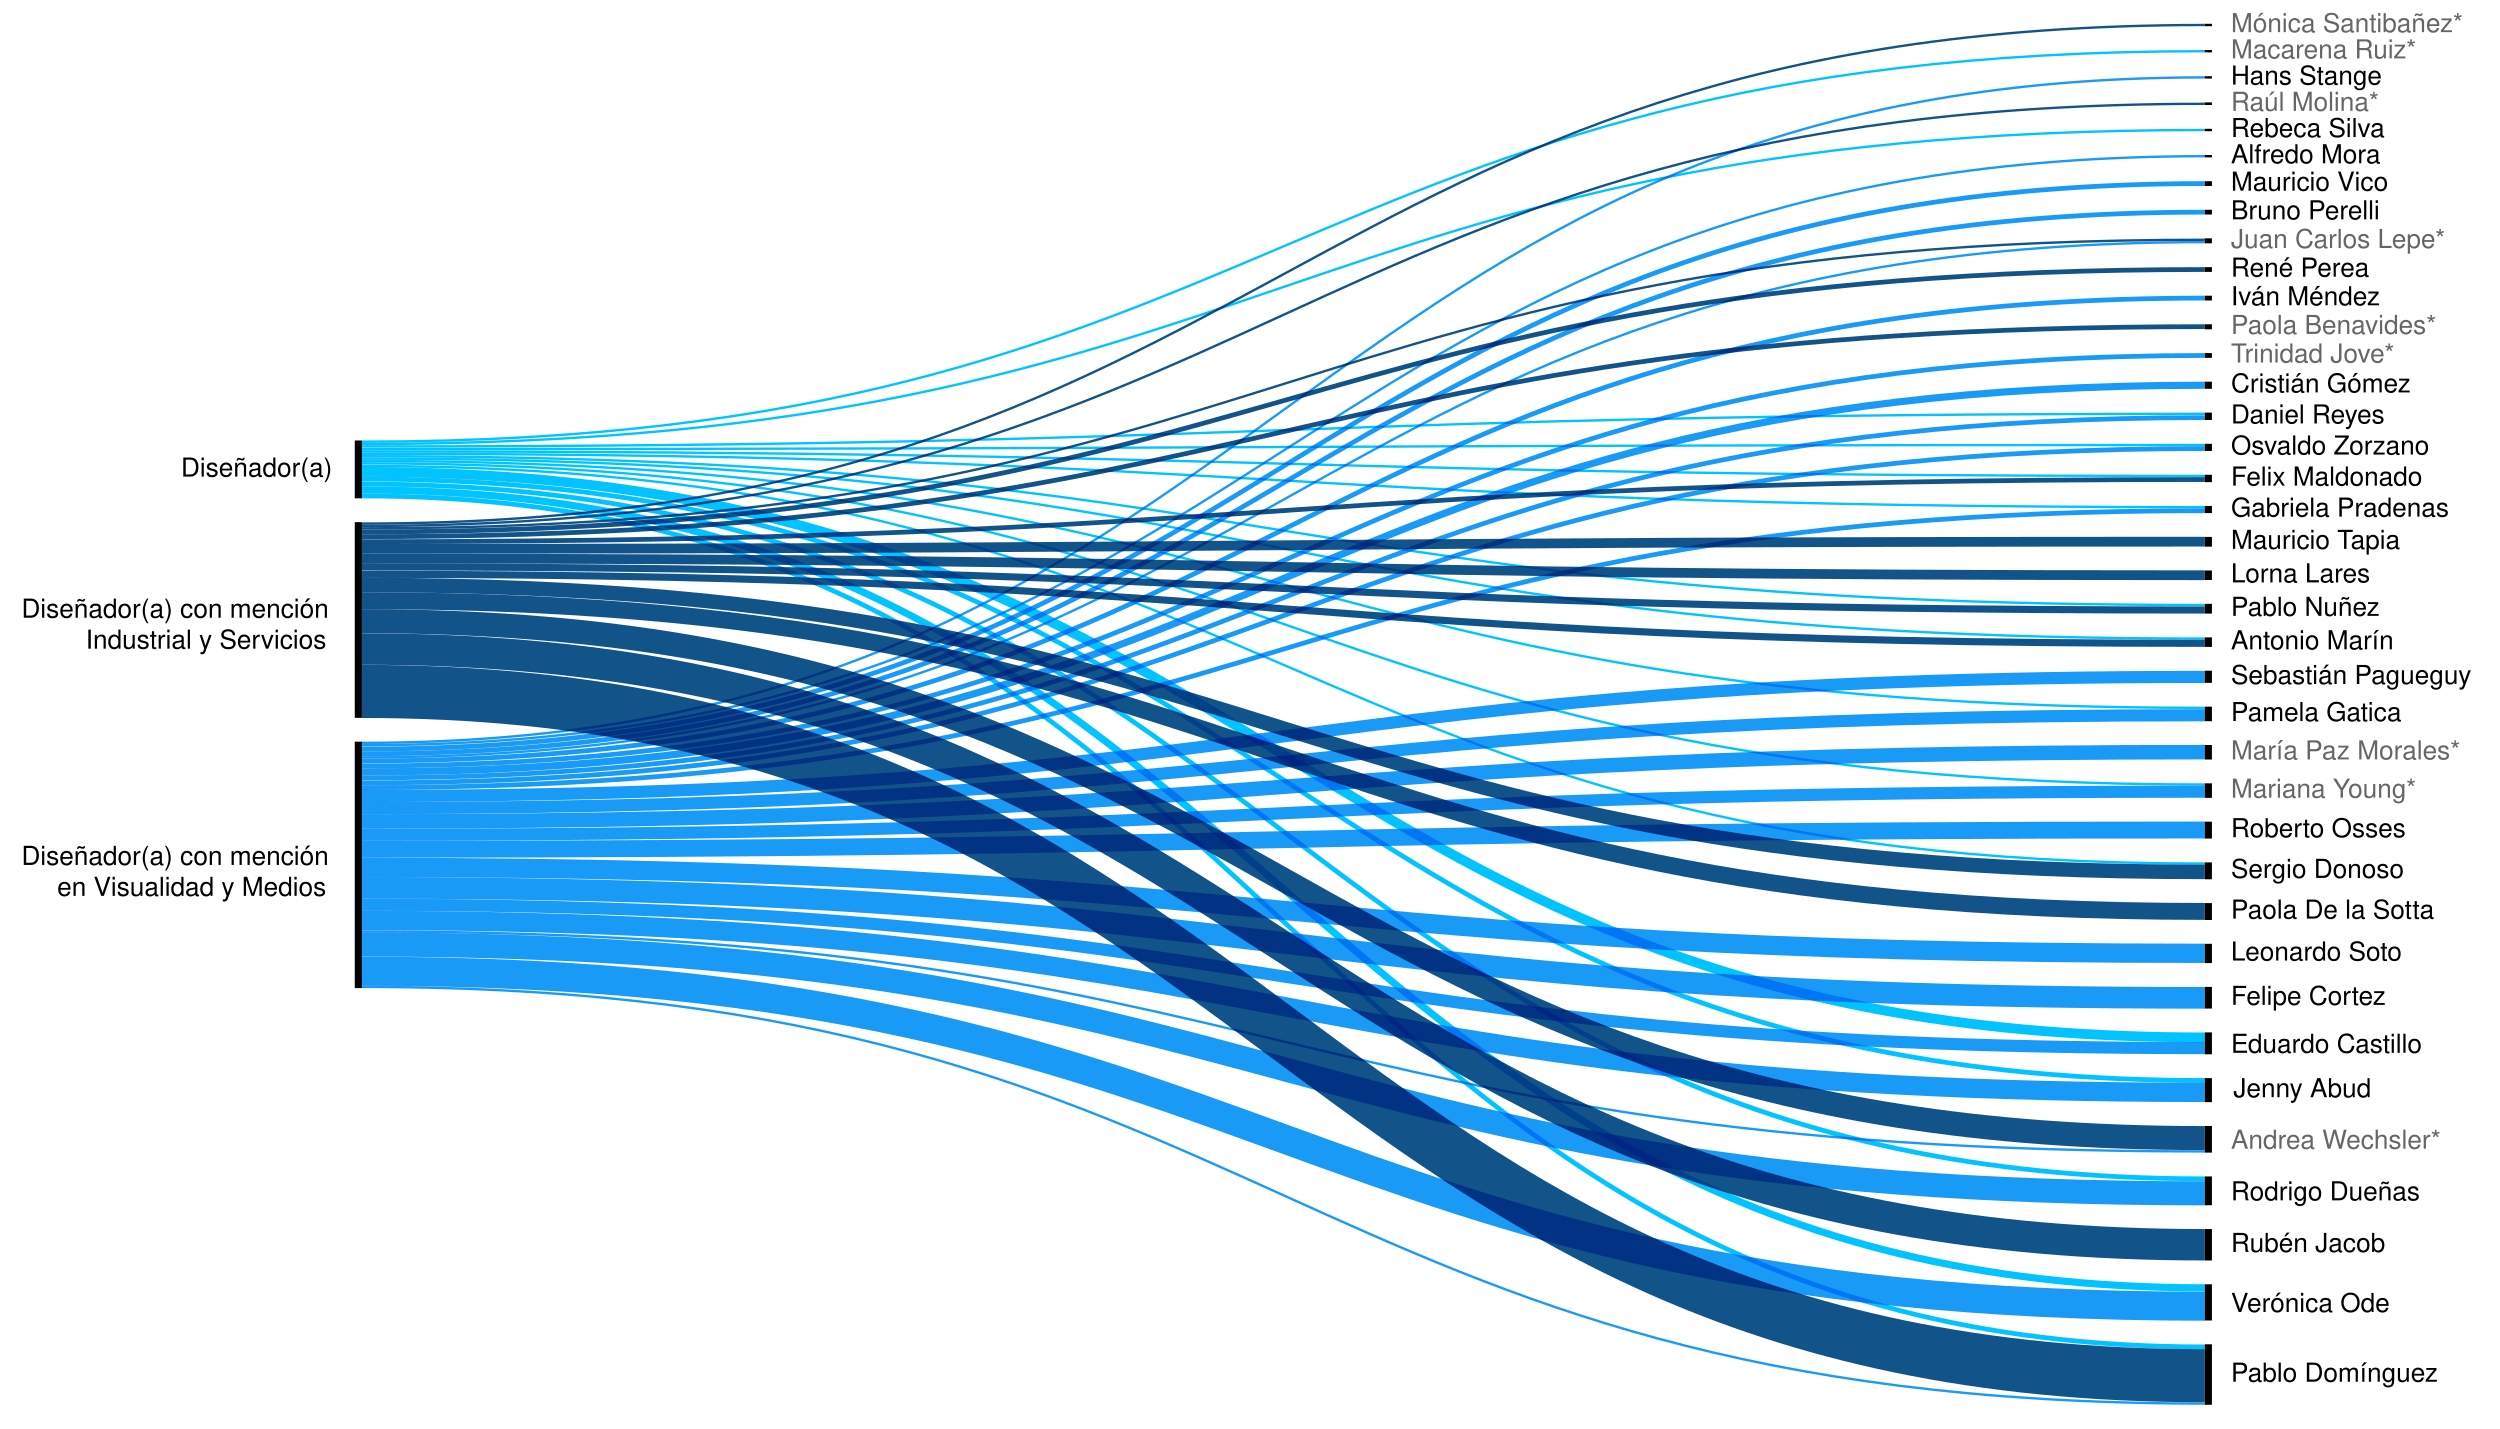
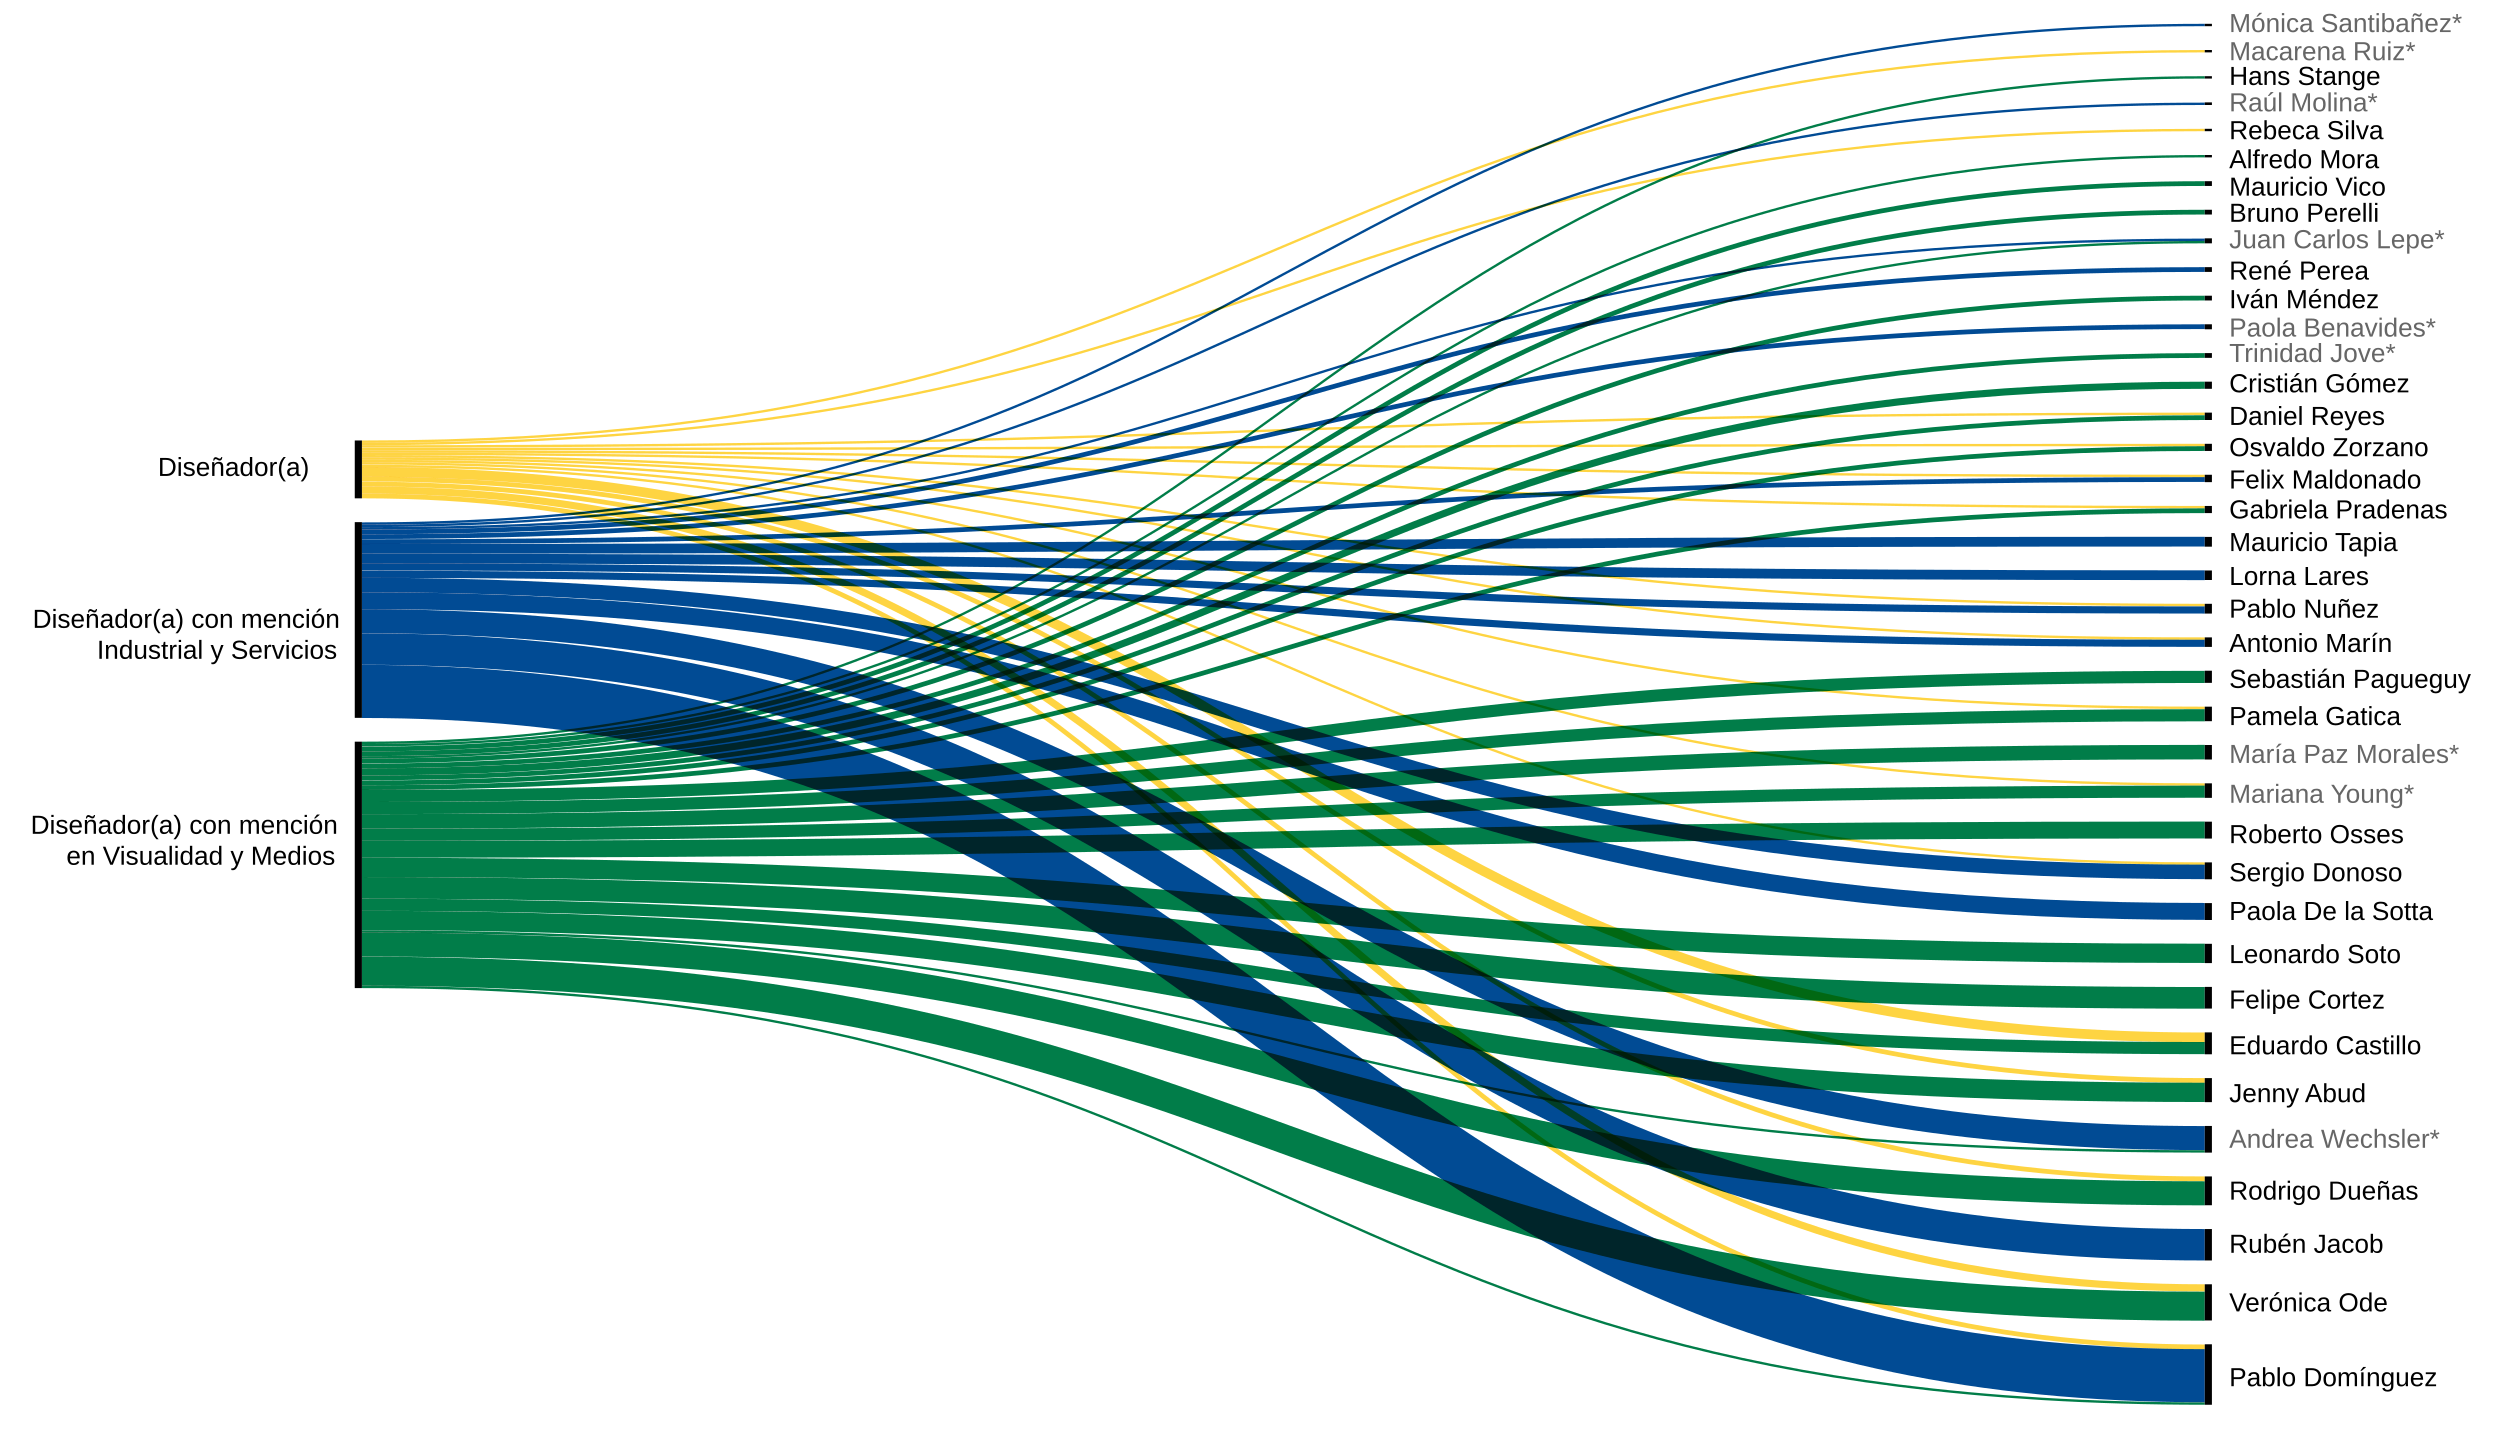
- <svg xmlns="http://www.w3.org/2000/svg" version="1.2" viewBox="0 0 1050 600">
-   <style>
- 		tspan { white-space:pre } 
- 		.s0 { fill: #000000 } 
- 		.s1 { mix-blend-mode: multiply;fill: none;stroke: #189af6;stroke-width: 9.1 } 
- 		.s2 { mix-blend-mode: multiply;fill: none;stroke: #189af6;stroke-width: 2 } 
- 		.s3 { mix-blend-mode: multiply;fill: none;stroke: #00c3ff;stroke-width: 3 } 
- 		.s4 { mix-blend-mode: multiply;fill: none;stroke: #125389;stroke-width: 4.1 } 
- 		.s5 { mix-blend-mode: multiply;fill: none;stroke: #189af6;stroke-width: 3 } 
- 		.s6 { mix-blend-mode: multiply;fill: none;stroke: #189af6;stroke-width: 1 } 
- 		.s7 { mix-blend-mode: multiply;fill: none;stroke: #189af6;stroke-width: 7.1 } 
- 		.s8 { mix-blend-mode: multiply;fill: none;stroke: #125389;stroke-width: 22.3 } 
- 		.s9 { mix-blend-mode: multiply;fill: none;stroke: #125389;stroke-width: 13.2 } 
- 		.s10 { mix-blend-mode: multiply;fill: none;stroke: #125389;stroke-width: 10.1 } 
- 		.s11 { mix-blend-mode: multiply;fill: none;stroke: #125389;stroke-width: 6.1 } 
- 		.s12 { mix-blend-mode: multiply;fill: none;stroke: #189af6;stroke-width: 12.2 } 
- 		.s13 { mix-blend-mode: multiply;fill: none;stroke: #189af6;stroke-width: 5.1 } 
- 		.s14 { mix-blend-mode: multiply;fill: none;stroke: #189af6;stroke-width: 10.1 } 
- 		.s15 { mix-blend-mode: multiply;fill: none;stroke: #00c3ff;stroke-width: 4.1 } 
- 		.s16 { mix-blend-mode: multiply;fill: none;stroke: #189af6;stroke-width: 8.1 } 
- 		.s17 { mix-blend-mode: multiply;fill: none;stroke: #00c3ff;stroke-width: 2 } 
- 		.s18 { mix-blend-mode: multiply;fill: none;stroke: #00c3ff;stroke-width: 1 } 
- 		.s19 { mix-blend-mode: multiply;fill: none;stroke: #125389;stroke-width: 3 } 
- 		.s20 { mix-blend-mode: multiply;fill: none;stroke: #125389;stroke-width: 7.1 } 
- 		.s21 { mix-blend-mode: multiply;fill: none;stroke: #189af6;stroke-width: 6.1 } 
- 		.s22 { mix-blend-mode: multiply;fill: none;stroke: #125389;stroke-width: 1 } 
- 		.s23 { mix-blend-mode: multiply;fill: none;stroke: #125389;stroke-width: 2 } 
- 		.t24 { font-size: 11px;fill: #000000;font-family: Helvetica, Arial, sans-serif } 
- 		.asterisco {fill: #666666; } 
- 	</style>
-   <g id="visualization">
-     <g>
-       <path class="s0" d="m926 10h3v1h-3z" />
-       <path class="s0" d="m926 21h3v1h-3z" />
-       <path class="s0" d="m926 32h3v1h-3z" />
-       <path class="s0" d="m926 43h3v1.1h-3z" />
-       <path class="s0" d="m926 54.1h3v1h-3z" />
-       <path class="s0" d="m926 65.1h3v1h-3z" />
-       <path class="s0" d="m926 76.1h3v2h-3z" />
-       <path class="s0" d="m926 88.1h3v2h-3z" />
-       <path class="s0" d="m926 100.1h3v2.1h-3z" />
-       <path class="s0" d="m926 112.2h3v2h-3z" />
-       <path class="s0" d="m926 124.2h3v2h-3z" />
-       <path class="s0" d="m926 136.2h3v2.1h-3z" />
-       <path class="s0" d="m926 148.3h3v2h-3z" />
-       <path class="s0" d="m926 160.3h3v3h-3z" />
-       <path class="s0" d="m926 173.3h3v3.1h-3z" />
-       <path class="s0" d="m926 186.4h3v3h-3z" />
-       <path class="s0" d="m926 199.4h3v3.1h-3z" />
-       <path class="s0" d="m926 212.5h3v3h-3z" />
-       <path class="s0" d="m926 225.5h3v4.1h-3z" />
-       <path class="s0" d="m926 239.6h3v4h-3z" />
-       <path class="s0" d="m926 253.6h3v4.1h-3z" />
-       <path class="s0" d="m926 267.7h3v4h-3z" />
-       <path class="s0" d="m926 281.7h3v5.1h-3z" />
-       <path class="s0" d="m926 296.8h3v6.1h-3z" />
-       <path class="s0" d="m926 312.9h3v6.1h-3z" />
-       <path class="s0" d="m926 329h3v6.1h-3z" />
-       <path class="s0" d="m926 345.1h3v7.1h-3z" />
-       <path class="s0" d="m926 362.2h3v7.1h-3z" />
-       <path class="s0" d="m926 379.3h3v7.1h-3z" />
-       <path class="s0" d="m926 396.4h3v8.1h-3z" />
-       <path class="s0" d="m926 414.5h3v9.1h-3z" />
-       <path class="s0" d="m926 433.6h3v9.2h-3z" />
-       <path class="s0" d="m926 452.8h3v10.1h-3z" />
-       <path class="s0" d="m926 472.9h3v11.2h-3z" />
-       <path class="s0" d="m926 494.1h3v12.1h-3z" />
-       <path class="s0" d="m926 516.2h3v13.2h-3z" />
-       <path class="s0" d="m926 539.4h3v15.2h-3z" />
-       <path class="s0" d="m149 185h3v24.3h-3z" />
-       <path class="s0" d="m926 564.6h3v25.4h-3z" />
-       <path class="s0" d="m149 219.3h3v82.2h-3z" />
-       <path class="s0" d="m149 311.5h3v103.5h-3z" />
-     </g>
-     <g>
+ <svg xmlns="http://www.w3.org/2000/svg" version="1.1" viewBox="0 0 1050 600">
+   <defs>
+     <style>
+       .st0 {
+         stroke-width: 5.1px;
+       }
+ 
+       .st0, .st1, .st2, .st3, .st4, .st5, .st6, .st7, .st8, .st9, .st10, .st11, .st12, .st13, .st14, .st15, .st16, .st17, .st18, .st19, .st20, .st21, .st22, .st23, .st24, .st25 {
+         isolation: isolate;
+       }
+ 
+       .st0, .st2, .st3, .st4, .st5, .st6, .st7, .st8, .st10, .st11, .st12, .st13, .st15, .st16, .st17, .st18, .st19, .st20, .st21, .st22, .st23, .st24, .st25 {
+         fill: none;
+         mix-blend-mode: multiply;
+       }
+ 
+       .st0, .st13, .st15, .st16, .st17, .st19, .st20, .st21, .st22, .st25 {
+         stroke: #017d49;
+       }
+ 
+       .st1, .st9, .st26 {
+         font-family: ArialMT, Arial;
+         font-size: 11px;
+       }
+ 
+       .st2, .st3, .st4, .st5, .st7, .st11, .st18, .st23, .st24 {
+         stroke: #014b94;
+       }
+ 
+       .st2, .st21 {
+         stroke-width: 10.1px;
+       }
+ 
+       .st3, .st10 {
+         stroke-width: 4.1px;
+       }
+ 
+       .st4, .st6, .st13 {
+         stroke-width: 3px;
+       }
+ 
+       .st5, .st8, .st20 {
+         stroke-width: 2px;
+       }
+ 
+       .st6, .st8, .st10, .st12 {
+         stroke: #fed442;
+       }
+ 
+       .st7, .st19 {
+         stroke-width: 6.1px;
+       }
+ 
+       .st9 {
+         fill: #666;
+       }
+ 
+       .st11 {
+         stroke-width: 22.3px;
+       }
+ 
+       .st15, .st24 {
+         stroke-width: 7.1px;
+       }
+ 
+       .st16 {
+         stroke-width: 9.1px;
+       }
+ 
+       .st17 {
+         stroke-width: 8.1px;
+       }
+ 
+       .st23 {
+         stroke-width: 13.2px;
+       }
+ 
+       .st25 {
+         stroke-width: 12.2px;
+       }
+     </style>
+   </defs>
+   <g class="st14">
+     <g id="Capa_1">
      <g>
-         <path class="s1" d="m152 372.9c387 0 387 46.2 774 46.2" />
+         <path d="M926,10h3v1h-3v-1Z" />
+         <path d="M926,21h3v1h-3v-1Z" />
+         <path d="M926,32h3v1h-3v-1Z" />
+         <path d="M926,43h3v1.1h-3v-1.1Z" />
+         <path d="M926,54.1h3v1h-3v-1Z" />
+         <path d="M926,65.1h3v1h-3v-1Z" />
+         <path d="M926,76.1h3v2h-3v-2Z" />
+         <path d="M926,88.1h3v2h-3v-2Z" />
+         <path d="M926,100.1h3v2.1h-3v-2.1Z" />
+         <path d="M926,112.2h3v2h-3v-2Z" />
+         <path d="M926,124.2h3v2h-3v-2Z" />
+         <path d="M926,136.2h3v2.1h-3v-2.1Z" />
+         <path d="M926,148.3h3v2h-3v-2Z" />
+         <path d="M926,160.3h3v3h-3v-3Z" />
+         <path d="M926,173.3h3v3.1h-3v-3.1Z" />
+         <path d="M926,186.4h3v3h-3v-3Z" />
+         <path d="M926,199.4h3v3.1h-3v-3.1Z" />
+         <path d="M926,212.5h3v3h-3v-3Z" />
+         <path d="M926,225.5h3v4.1h-3v-4.1Z" />
+         <path d="M926,239.6h3v4h-3v-4Z" />
+         <path d="M926,253.6h3v4.1h-3v-4.1Z" />
+         <path d="M926,267.7h3v4h-3v-4Z" />
+         <path d="M926,281.7h3v5.1h-3v-5.1Z" />
+         <path d="M926,296.8h3v6.1h-3v-6.1Z" />
+         <path d="M926,312.9h3v6.1h-3v-6.1Z" />
+         <path d="M926,329h3v6.1h-3v-6.1Z" />
+         <path d="M926,345.1h3v7.1h-3v-7.1Z" />
+         <path d="M926,362.2h3v7.1h-3v-7.1Z" />
+         <path d="M926,379.3h3v7.1h-3v-7.1Z" />
+         <path d="M926,396.4h3v8.1h-3v-8.1Z" />
+         <path d="M926,414.5h3v9.1h-3v-9.1Z" />
+         <path d="M926,433.6h3v9.2h-3v-9.2Z" />
+         <path d="M926,452.8h3v10.1h-3v-10.1Z" />
+         <path d="M926,472.9h3v11.2h-3v-11.2Z" />
+         <path d="M926,494.1h3v12.1h-3v-12.1Z" />
+         <path d="M926,516.2h3v13.2h-3v-13.2Z" />
+         <path d="M926,539.4h3v15.2h-3v-15.2Z" />
+         <path d="M149,185h3v24.3h-3v-24.3Z" />
+         <path d="M926,564.6h3v25.4h-3v-25.4Z" />
+         <path d="M149,219.3h3v82.2h-3v-82.2Z" />
+         <path d="M149,311.5h3v103.5h-3v-103.5Z" />
      </g>
-       <g>
-         <path class="s2" d="m152 314.6c387 0 387-237.5 774-237.5" />
+       <path class="st6" d="M152,205.8c387,0,387,335.1,774,335.1" />
+       <path class="st10" d="M152,198.2c387,0,387,237.5,774,237.5" />
+       <path class="st8" d="M152,201.2c387,0,387,252.6,774,252.6" />
+       <path class="st12" d="M152,187.5c387,0,387-13.7,774-13.7" />
+       <path class="st8" d="M152,208.3c387,0,387,357.4,774,357.4" />
+       <path class="st12" d="M152,191.6c387,0,387,62.5,774,62.5" />
+       <path class="st12" d="M152,193.6c387,0,387,103.7,774,103.7" />
+       <path class="st8" d="M152,203.3c387,0,387,291.8,774,291.8" />
+       <path class="st12" d="M152,185.5c387,0,387-164,774-164" />
+       <path class="st12" d="M152,188.6c387,0,387-1.7,774-1.7" />
+       <path class="st12" d="M152,190.6c387,0,387,22.4,774,22.4" />
+       <path class="st12" d="M152,194.6c387,0,387,134.9,774,134.9" />
+       <path class="st12" d="M152,189.6c387,0,387,10.3,774,10.3" />
+       <path class="st12" d="M152,192.6c387,0,387,75.6,774,75.6" />
+       <path class="st3" d="M152,230.5c387,0,387-3,774-3" />
+       <path class="st3" d="M152,234.6c387,0,387,7,774,7" />
+       <path class="st11" d="M152,290.4c387,0,387,287.4,774,287.4" />
+       <path class="st23" d="M152,272.6c387,0,387,250.2,774,250.2" />
+       <path class="st2" d="M152,260.9c387,0,387,217.1,774,217.1" />
+       <path class="st7" d="M152,245.7c387,0,387,120.5,774,120.5" />
+       <path class="st4" d="M152,238.1c387,0,387,18.1,774,18.1" />
+       <path class="st24" d="M152,252.3c387,0,387,130.5,774,130.5" />
+       <path class="st18" d="M152,221.9c387,0,387-121.2,774-121.2" />
+       <path class="st18" d="M152,219.9c387,0,387-209.4,774-209.4" />
+       <path class="st5" d="M152,227.5c387,0,387-26.1,774-26.1" />
+       <path class="st18" d="M152,220.9c387,0,387-177.3,774-177.3" />
+       <path class="st5" d="M152,223.4c387,0,387-110.2,774-110.2" />
+       <path class="st4" d="M152,241.2c387,0,387,29,774,29" />
+       <path class="st5" d="M152,225.4c387,0,387-88.2,774-88.2" />
+       <path class="st12" d="M152,195.7c387,0,387,167,774,167" />
+       <path class="st12" d="M152,186.5c387,0,387-131.9,774-131.9" />
+       <path class="st16" d="M152,372.9c387,0,387,46.2,774,46.2" />
+       <path class="st20" d="M152,314.6c387,0,387-237.5,774-237.5" />
+       <path class="st13" d="M152,324.2c387,0,387-162.4,774-162.4" />
+       <path class="st22" d="M152,414.5c387,0,387,175,774,175" />
+       <path class="st15" d="M152,356.7c387,0,387-8.1,774-8.1" />
+       <path class="st25" d="M152,407.9c387,0,387,140.7,774,140.7" />
+       <path class="st0" d="M152,380c387,0,387,60.2,774,60.2" />
+       <path class="st21" d="M152,396.7c387,0,387,104.5,774,104.5" />
+       <path class="st17" d="M152,386.6c387,0,387,72.2,774,72.2" />
+       <path class="st20" d="M152,316.6c387,0,387-227.5,774-227.5" />
+       <path class="st22" d="M152,318.1c387,0,387-216.4,774-216.4" />
+       <path class="st20" d="M152,328.8c387,0,387-140.4,774-140.4" />
+       <path class="st0" d="M152,339.4c387,0,387-39,774-39" />
+       <path class="st17" d="M152,364.3c387,0,387,36.1,774,36.1" />
+       <path class="st19" d="M152,345c387,0,387-29.1,774-29.1" />
+       <path class="st20" d="M152,326.7c387,0,387-151.3,774-151.3" />
+       <path class="st0" d="M152,350.6c387,0,387-18.1,774-18.1" />
+       <path class="st22" d="M152,312c387,0,387-279.5,774-279.5" />
+       <path class="st0" d="M152,334.3c387,0,387-50,774-50" />
+       <path class="st20" d="M152,330.8c387,0,387-116.3,774-116.3" />
+       <path class="st22" d="M152,391.2c387,0,387,92.4,774,92.4" />
+       <path class="st20" d="M152,319.6c387,0,387-194.4,774-194.4" />
+       <path class="st20" d="M152,321.7c387,0,387-172.4,774-172.4" />
+       <path class="st22" d="M152,313c387,0,387-247.4,774-247.4" />
+       <text id="Mónica_Santibañez_x2A_" class="st9" transform="translate(936.26 13.46)">
+         <tspan x="0" y="0">Mónica Santibañez*</tspan>
+       </text>
+       <text id="Macarena_Ruiz_x2A_" class="st9" transform="translate(936.26 25.28)">
+         <tspan x="0" y="0">Macarena Ruiz*</tspan>
+       </text>
+       <text id="Hans_Stange" class="st1" transform="translate(936.26 35.68)">
+         <tspan x="0" y="0">Hans Stange</tspan>
+       </text>
+       <text id="Raúl_Molina_x2A_" class="st9" transform="translate(936.26 46.76)">
+         <tspan x="0" y="0">Raúl Molina*</tspan>
+       </text>
+       <text id="Rebeca_Silva" class="st1" transform="translate(936.26 58.46)">
+         <tspan x="0" y="0">Rebeca Silva</tspan>
+       </text>
+       <text id="Alfredo_Mora" class="st1" transform="translate(936.27 70.64)">
+         <tspan x="0" y="0">Alfredo Mora</tspan>
+       </text>
+       <text id="Mauricio_Vico" class="st1" transform="translate(936.26 82.17)">
+         <tspan x="0" y="0">Mauricio Vico</tspan>
+       </text>
+       <text id="Bruno_Perelli" class="st1" transform="translate(936.26 93.16)">
+         <tspan x="0" y="0">Bruno Perelli</tspan>
+       </text>
+       <text id="Juan_Carlos_Lepe_x2A_" class="st9" transform="translate(936.26 104.26)">
+         <tspan x="0" y="0">Juan Carlos Lepe*</tspan>
+       </text>
+       <text id="René_Perea" class="st1" transform="translate(936.26 117.43)">
+         <tspan x="0" y="0">René Perea</tspan>
+       </text>
+       <text id="Iván_Méndez" class="st1" transform="translate(936.26 129.43)">
+         <tspan x="0" y="0">Iván Méndez</tspan>
+       </text>
+       <text id="Paola_Benavides_x2A_" class="st9" transform="translate(936.26 141.36)">
+         <tspan x="0" y="0">Paola Benavides*</tspan>
+       </text>
+       <text id="Trinidad_Jove_x2A_" class="st9" transform="translate(936.26 152.03)">
+         <tspan x="0" y="0">Trinidad Jove*</tspan>
+       </text>
+       <text id="Cristián_Gómez" class="st1" transform="translate(936.26 164.77)">
+         <tspan x="0" y="0">Cristián Gómez</tspan>
+       </text>
+       <text id="Daniel_Reyes" class="st1" transform="translate(936.26 178.48)">
+         <tspan x="0" y="0">Daniel Reyes</tspan>
+       </text>
+       <text id="Osvaldo_Zorzano" class="st1" transform="translate(936.26 191.6)">
+         <tspan x="0" y="0">Osvaldo Zorzano</tspan>
+       </text>
+       <text id="Felix_Maldonado" class="st1" transform="translate(936.26 205.17)">
+         <tspan x="0" y="0">Felix Maldonado</tspan>
+       </text>
+       <text id="Gabriela_Pradenas" class="st1" transform="translate(936.26 217.74)">
+         <tspan x="0" y="0">Gabriela Pradenas</tspan>
+       </text>
+       <text id="Mauricio_Tapia" class="st1" transform="translate(936.26 231.45)">
+         <tspan x="0" y="0">Mauricio Tapia</tspan>
+       </text>
+       <text id="Lorna_Lares" class="st1" transform="translate(936.26 245.7)">
+         <tspan x="0" y="0">Lorna Lares</tspan>
+       </text>
+       <text id="Pablo_Nuñez" class="st1" transform="translate(936.26 259.43)">
+         <tspan x="0" y="0">Pablo Nuñez</tspan>
+       </text>
+       <text id="Antonio_Marín" class="st1" transform="translate(936.27 273.83)">
+         <tspan x="0" y="0">Antonio Marín</tspan>
+       </text>
+       <text id="Sebastián_Pagueguy" class="st1" transform="translate(936.26 288.91)">
+         <tspan x="0" y="0">Sebastián Pagueguy</tspan>
+       </text>
+       <text id="Pamela_Gatica" class="st1" transform="translate(936.26 304.53)">
+         <tspan x="0" y="0">Pamela Gatica</tspan>
+       </text>
+       <text id="María_Paz_Morales_x2A_" class="st9" transform="translate(936.26 320.43)">
+         <tspan x="0" y="0">María Paz Morales*</tspan>
+       </text>
+       <text id="Mariana_Young_x2A_" class="st9" transform="translate(936.26 337.17)">
+         <tspan x="0" y="0">Mariana Young*</tspan>
+       </text>
+       <text id="Roberto_Osses" class="st1" transform="translate(936.26 354.12)">
+         <tspan x="0" y="0">Roberto Osses</tspan>
+       </text>
+       <text id="Sergio_Donoso" class="st1" transform="translate(936.26 370.13)">
+         <tspan x="0" y="0">Sergio Donoso</tspan>
+       </text>
+       <text id="Paola_De_la_Sotta" class="st1" transform="translate(936.26 386.4)">
+         <tspan x="0" y="0">Paola De la Sotta</tspan>
+       </text>
+       <text id="Leonardo_Soto" class="st1" transform="translate(936.26 404.5)">
+         <tspan x="0" y="0">Leonardo Soto</tspan>
+       </text>
+       <text id="Felipe_Cortez" class="st1" transform="translate(936.26 423.6)">
+         <tspan x="0" y="0">Felipe Cortez</tspan>
+       </text>
+       <text id="Eduardo_Castillo" class="st1" transform="translate(936.26 442.8)">
+         <tspan x="0" y="0">Eduardo Castillo</tspan>
+       </text>
+       <text id="Jenny_Abud" class="st1" transform="translate(936.26 462.9)">
+         <tspan x="0" y="0">Jenny Abud</tspan>
+       </text>
+       <text id="Andrea_Wechsler_x2A_" class="st9" transform="translate(936.27 482.07)">
+         <tspan x="0" y="0">Andrea Wechsler*</tspan>
+       </text>
+       <text id="Rodrigo_Dueñas" class="st1" transform="translate(936.26 503.85)">
+         <tspan x="0" y="0">Rodrigo Dueñas</tspan>
+       </text>
+       <text id="Rubén_Jacob" class="st1" transform="translate(936.26 526.17)">
+         <tspan x="0" y="0">Rubén Jacob</tspan>
+       </text>
+       <text id="Verónica_Ode" class="st1" transform="translate(936.26 550.79)">
+         <tspan x="0" y="0">Verónica Ode</tspan>
+       </text>
+       <text id="Pablo_Domínguez" class="st1" transform="translate(936.26 582.2)">
+         <tspan x="0" y="0">Pablo Domínguez</tspan>
+       </text>
+       <g id="Diseñador_x2F_a" class="st14">
+         <text class="st1" transform="translate(66.32 199.9)">
+           <tspan x="0" y="0">Diseñador(a)</tspan>
+         </text>
      </g>
-       <g>
-         <path class="s3" d="m152 205.8c387 0 387 335.1 774 335.1" />
+       <g id="Diseñador_x2F_a_con_mención_Industri" class="st14">
+         <text class="st1" transform="translate(13.72 263.7)">
+           <tspan x="0" y="0">Diseñador(a) con mención</tspan>
+         </text>
+         <text class="st26" transform="translate(142.72 263.7)">
+           <tspan x="0" y="0"> </tspan>
+         </text>
+         <text class="st1" transform="translate(40.72 276.7)">
+           <tspan x="0" y="0">Industrial y Servicios</tspan>
+         </text>
      </g>
-       <g>
-         <path class="s4" d="m152 230.5c387 0 387-3 774-3" />
+       <g id="Diseñador_x2F_a_con_mención_en_Visua" class="st14">
+         <text class="st1" transform="translate(12.87 350.2)">
+           <tspan x="0" y="0">Diseñador(a) con mención</tspan>
+         </text>
+         <text class="st26" transform="translate(141.88 350.2)">
+           <tspan x="0" y="0"> </tspan>
+         </text>
+         <text class="st1" transform="translate(27.87 363.2)">
+           <tspan x="0" y="0">en Visualidad y Medios</tspan>
+         </text>
      </g>
-       <g>
-         <path class="s4" d="m152 234.6c387 0 387 7 774 7" />
-       </g>
-       <g>
-         <path class="s5" d="m152 324.2c387 0 387-162.4 774-162.4" />
-       </g>
-       <g>
-         <path class="s6" d="m152 414.5c387 0 387 175 774 175" />
-       </g>
-       <g>
-         <path class="s7" d="m152 356.7c387 0 387-8.1 774-8.1" />
-       </g>
-       <g>
-         <path class="s8" d="m152 290.4c387 0 387 287.4 774 287.4" />
-       </g>
-       <g>
-         <path class="s9" d="m152 272.6c387 0 387 250.2 774 250.2" />
-       </g>
-       <g>
-         <path class="s10" d="m152 260.9c387 0 387 217.1 774 217.1" />
-       </g>
-       <g>
-         <path class="s11" d="m152 245.7c387 0 387 120.5 774 120.5" />
-       </g>
-       <g>
-         <path class="s12" d="m152 407.9c387 0 387 140.7 774 140.7" />
-       </g>
-       <g>
-         <path class="s13" d="m152 380c387 0 387 60.2 774 60.2" />
-       </g>
-       <g>
-         <path class="s14" d="m152 396.7c387 0 387 104.5 774 104.5" />
-       </g>
-       <g>
-         <path class="s15" d="m152 198.2c387 0 387 237.5 774 237.5" />
-       </g>
-       <g>
-         <path class="s16" d="m152 386.6c387 0 387 72.2 774 72.2" />
-       </g>
-       <g>
-         <path class="s2" d="m152 316.6c387 0 387-227.5 774-227.5" />
-       </g>
-       <g>
-         <path class="s17" d="m152 201.2c387 0 387 252.6 774 252.6" />
-       </g>
-       <g>
-         <path class="s18" d="m152 187.5c387 0 387-13.7 774-13.7" />
-       </g>
-       <g>
-         <path class="s17" d="m152 208.3c387 0 387 357.4 774 357.4" />
-       </g>
-       <g>
-         <path class="s6" d="m152 318.1c387 0 387-216.4 774-216.4" />
-       </g>
-       <g>
-         <path class="s19" d="m152 238.1c387 0 387 18.1 774 18.1" />
-       </g>
-       <g>
-         <path class="s18" d="m152 191.6c387 0 387 62.5 774 62.5" />
-       </g>
-       <g>
-         <path class="s20" d="m152 252.3c387 0 387 130.5 774 130.5" />
-       </g>
-       <g>
-         <path class="s2" d="m152 328.8c387 0 387-140.4 774-140.4" />
-       </g>
-       <g>
-         <path class="s13" d="m152 339.4c387 0 387-39 774-39" />
-       </g>
-       <g>
-         <path class="s16" d="m152 364.3c387 0 387 36.1 774 36.1" />
-       </g>
-       <g>
-         <path class="s18" d="m152 193.6c387 0 387 103.7 774 103.7" />
-       </g>
-       <g>
-         <path class="s21" d="m152 345c387 0 387-29.1 774-29.1" />
-       </g>
-       <g>
-         <path class="s2" d="m152 326.7c387 0 387-151.3 774-151.3" />
-       </g>
-       <g>
-         <path class="s22" d="m152 221.9c387 0 387-121.2 774-121.2" />
-       </g>
-       <g>
-         <path class="s17" d="m152 203.3c387 0 387 291.8 774 291.8" />
-       </g>
-       <g>
-         <path class="s22" d="m152 219.9c387 0 387-209.4 774-209.4" />
-       </g>
-       <g>
-         <path class="s13" d="m152 350.6c387 0 387-18.1 774-18.1" />
-       </g>
-       <g>
-         <path class="s18" d="m152 185.5c387 0 387-164 774-164" />
-       </g>
-       <g>
-         <path class="s6" d="m152 312c387 0 387-279.5 774-279.5" />
-       </g>
-       <g>
-         <path class="s23" d="m152 227.5c387 0 387-26.1 774-26.1" />
-       </g>
-       <g>
-         <path class="s13" d="m152 334.3c387 0 387-50 774-50" />
-       </g>
-       <g>
-         <path class="s18" d="m152 188.6c387 0 387-1.7 774-1.7" />
-       </g>
-       <g>
-         <path class="s18" d="m152 190.6c387 0 387 22.4 774 22.4" />
-       </g>
-       <g>
-         <path class="s22" d="m152 220.9c387 0 387-177.3 774-177.3" />
-       </g>
-       <g>
-         <path class="s2" d="m152 330.8c387 0 387-116.3 774-116.3" />
-       </g>
-       <g>
-         <path class="s18" d="m152 194.6c387 0 387 134.9 774 134.9" />
-       </g>
-       <g>
-         <path class="s23" d="m152 223.4c387 0 387-110.2 774-110.2" />
-       </g>
-       <g>
-         <path class="s18" d="m152 189.6c387 0 387 10.3 774 10.3" />
-       </g>
-       <g>
-         <path class="s6" d="m152 391.2c387 0 387 92.4 774 92.4" />
-       </g>
-       <g>
-         <path class="s2" d="m152 319.6c387 0 387-194.4 774-194.4" />
-       </g>
-       <g>
-         <path class="s19" d="m152 241.2c387 0 387 29 774 29" />
-       </g>
-       <g>
-         <path class="s18" d="m152 192.6c387 0 387 75.6 774 75.6" />
-       </g>
-       <g>
-         <path class="s23" d="m152 225.4c387 0 387-88.2 774-88.2" />
-       </g>
-       <g>
-         <path class="s2" d="m152 321.7c387 0 387-172.4 774-172.4" />
-       </g>
-       <g>
-         <path class="s18" d="m152 195.7c387 0 387 167 774 167" />
-       </g>
-       <g>
-         <path class="s18" d="m152 186.5c387 0 387-131.9 774-131.9" />
-       </g>
-       <g>
-         <path class="s6" d="m152 313c387 0 387-247.4 774-247.4" />
-       </g>
-     </g>
-     <g id="profes" class="t24">
-       <text id="Mónica Santibañez*" style="transform: matrix(1, 0, 0, 1, 937, 13.507);" class="asterisco">Mónica Santibañez*</text>
-       <text id="Macarena Ruiz*" style="transform: matrix(1, 0, 0, 1, 937, 24.522);" class="asterisco">
-                     Macarena Ruiz*
-                 </text>
-       <text id="Hans Stange" style="transform: matrix(1, 0, 0, 1, 937, 35.536);">
-                     Hans Stange
-                 </text>
-       <text id="Raúl Molina*" style="transform: matrix(1, 0, 0, 1, 937, 46.551);" class="asterisco">
-                     Raúl Molina*
-                 </text>
-       <text id="Rebeca Silva" style="transform: matrix(1, 0, 0, 1, 937, 57.565);">
-                     Rebeca Silva
-                 </text>
-       <text id="Alfredo Mora" style="transform: matrix(1, 0, 0, 1, 937, 68.58);">
-                     Alfredo Mora
-                 </text>
-       <text id="Mauricio Vico" style="transform: matrix(1, 0, 0, 1, 937, 80.101);">
-                     Mauricio Vico
-                 </text>
-       <text id="Bruno Perelli" style="transform: matrix(1, 0, 0, 1, 937, 92.13);">
-                     Bruno Perelli
-                 </text>
-       <text id="Juan Carlos Lepe*" style="transform: matrix(1, 0, 0, 1, 937, 104.159);" class="asterisco">
-                     Juan Carlos Lepe*
-                 </text>
-       <text id="René Perea" style="transform: matrix(1, 0, 0, 1, 937, 116.188);">
-                     René Perea
-                 </text>
-       <text id="Iván Méndez" style="transform: matrix(1, 0, 0, 1, 937, 128.217);">
-                     Iván Méndez
-                 </text>
-       <text id="Paola Benavides*" style="transform: matrix(1, 0, 0, 1, 937, 140.246);" class="asterisco">
-                     Paola Benavides*
-                 </text>
-       <text id="Trinidad Jove*" style="transform: matrix(1, 0, 0, 1, 937, 152.275);" class="asterisco">
-                     Trinidad Jove*
-                 </text>
-       <text id="Cristián Gómez" style="transform: matrix(1, 0, 0, 1, 937, 164.811);">
-                     Cristián Gómez
-                 </text>
-       <text id="Daniel Reyes" style="transform: matrix(1, 0, 0, 1, 937, 177.855);">
-                     Daniel Reyes
-                 </text>
-       <text id="Osvaldo Zorzano" style="transform: matrix(1, 0, 0, 1, 937, 190.898);">
-                     Osvaldo Zorzano
-                 </text>
-       <text id="Felix Maldonado" style="transform: matrix(1, 0, 0, 1, 937, 203.942);">
-                     Felix Maldonado
-                 </text>
-       <text id="Gabriela Pradenas" style="transform: matrix(1, 0, 0, 1, 937, 216.985);">
-                     Gabriela Pradenas
-                 </text>
-       <text id="Mauricio Tapia" style="transform: matrix(1, 0, 0, 1, 937, 230.536);">
-                     Mauricio Tapia
-                 </text>
-       <text id="Lorna Lares" style="transform: matrix(1, 0, 0, 1, 937, 244.594);">
-                     Lorna Lares
-                 </text>
-       <text id="Pablo Nuñez" style="transform: matrix(1, 0, 0, 1, 937, 258.652);">
-                     Pablo Nuñez
-                 </text>
-       <text id="Antonio Marín" style="transform: matrix(1, 0, 0, 1, 937, 272.71);">
-                     Antonio Marín
-                 </text>
-       <text id="Sebastián Pagueguy" style="transform: matrix(1, 0, 0, 1, 937, 287.275);">
-                     Sebastián Pagueguy
-                 </text>
-       <text id="Pamela Gatica" style="transform: matrix(1, 0, 0, 1, 937, 302.855);">
-                     Pamela Gatica
-                 </text>
-       <text id="María Paz Morales*" style="transform: matrix(1, 0, 0, 1, 937, 318.942);" class="asterisco">
-                     María Paz Morales*
-                 </text>
-       <text id="Mariana Young*" style="transform: matrix(1, 0, 0, 1, 937, 335.029);" class="asterisco">
-                     Mariana Young*
-                 </text>
-       <text id="Roberto Osses" style="transform: matrix(1, 0, 0, 1, 937, 351.623);">
-                     Roberto Osses
-                 </text>
-       <text id="Sergio Donoso" style="transform: matrix(1, 0, 0, 1, 937, 368.725);">
-                     Sergio Donoso
-                 </text>
-       <text id="Paola De la Sotta" style="transform: matrix(1, 0, 0, 1, 937, 385.826);">
-                     Paola De la Sotta
-                 </text>
-       <text id="Leonardo Soto" style="transform: matrix(1, 0, 0, 1, 937, 403.435);">
-                     Leonardo Soto
-                 </text>
-       <text id="Felipe Cortez" style="transform: matrix(1, 0, 0, 1, 937, 422.058);">
-                     Felipe Cortez
-                 </text>
-       <text id="Eduardo Castillo" style="transform: matrix(1, 0, 0, 1, 937, 442.188);">
-                     Eduardo Castillo
-                 </text>
-       <text id="Jenny Abud" style="transform: matrix(1, 0, 0, 1, 938, 460.826);">
-                     Jenny Abud
-                 </text>
-       <text id="Andrea Wechsler*" style="transform: matrix(1, 0, 0, 1, 937, 482.478);" class="asterisco">
-                     Andrea Wechsler*
-                 </text>
-       <text id="Rodrigo Dueñas" style="transform: matrix(1, 0, 0, 1, 937, 504.145);">
-                     Rodrigo Dueñas
-                 </text>
-       <text id="Rubén Jacob" style="transform: matrix(1, 0, 0, 1, 937, 525.826);">
-                     Rubén Jacob
-                 </text>
-       <text id="Verónica Ode" style="transform: matrix(1, 0, 0, 1, 937, 551.029);">
-                     Verónica Ode
-                 </text>
-       <text id="Pablo Domínguez" style="transform: matrix(1, 0, 0, 1, 937, 580.319);">
-                     Pablo Domínguez
-                 </text>
-     </g>
-     <g id="titulos" class="t24">
-       <text id="Diseñador/a" style="transform: matrix(1, 0, 0, 1, 139, 200.174);">
-         <tspan x="-63" y="0">Diseñador(a)</tspan>
-       </text>
-       <text id="Diseñador/a con mención Industri" style="transform: matrix(1, 0, 0, 1, 139, 259.435);">
-         <tspan x="-130" y="0">Diseñador(a) con mención</tspan>
-         <tspan y="0" class="t24" />
-         <tspan x="-103" y="13">Industrial y Servicios</tspan>
-       </text>
-       <text id="Diseñador/a con mención en Visua" style="transform: matrix(1, 0, 0, 1, 139, 363.261);">
-         <tspan x="-130" y="0">Diseñador(a) con mención</tspan>
-         <tspan y="0" class="t24" />
-         <tspan x="-115" y="13">en Visualidad y Medios</tspan>
-       </text>
    </g>
  </g>
</svg>
